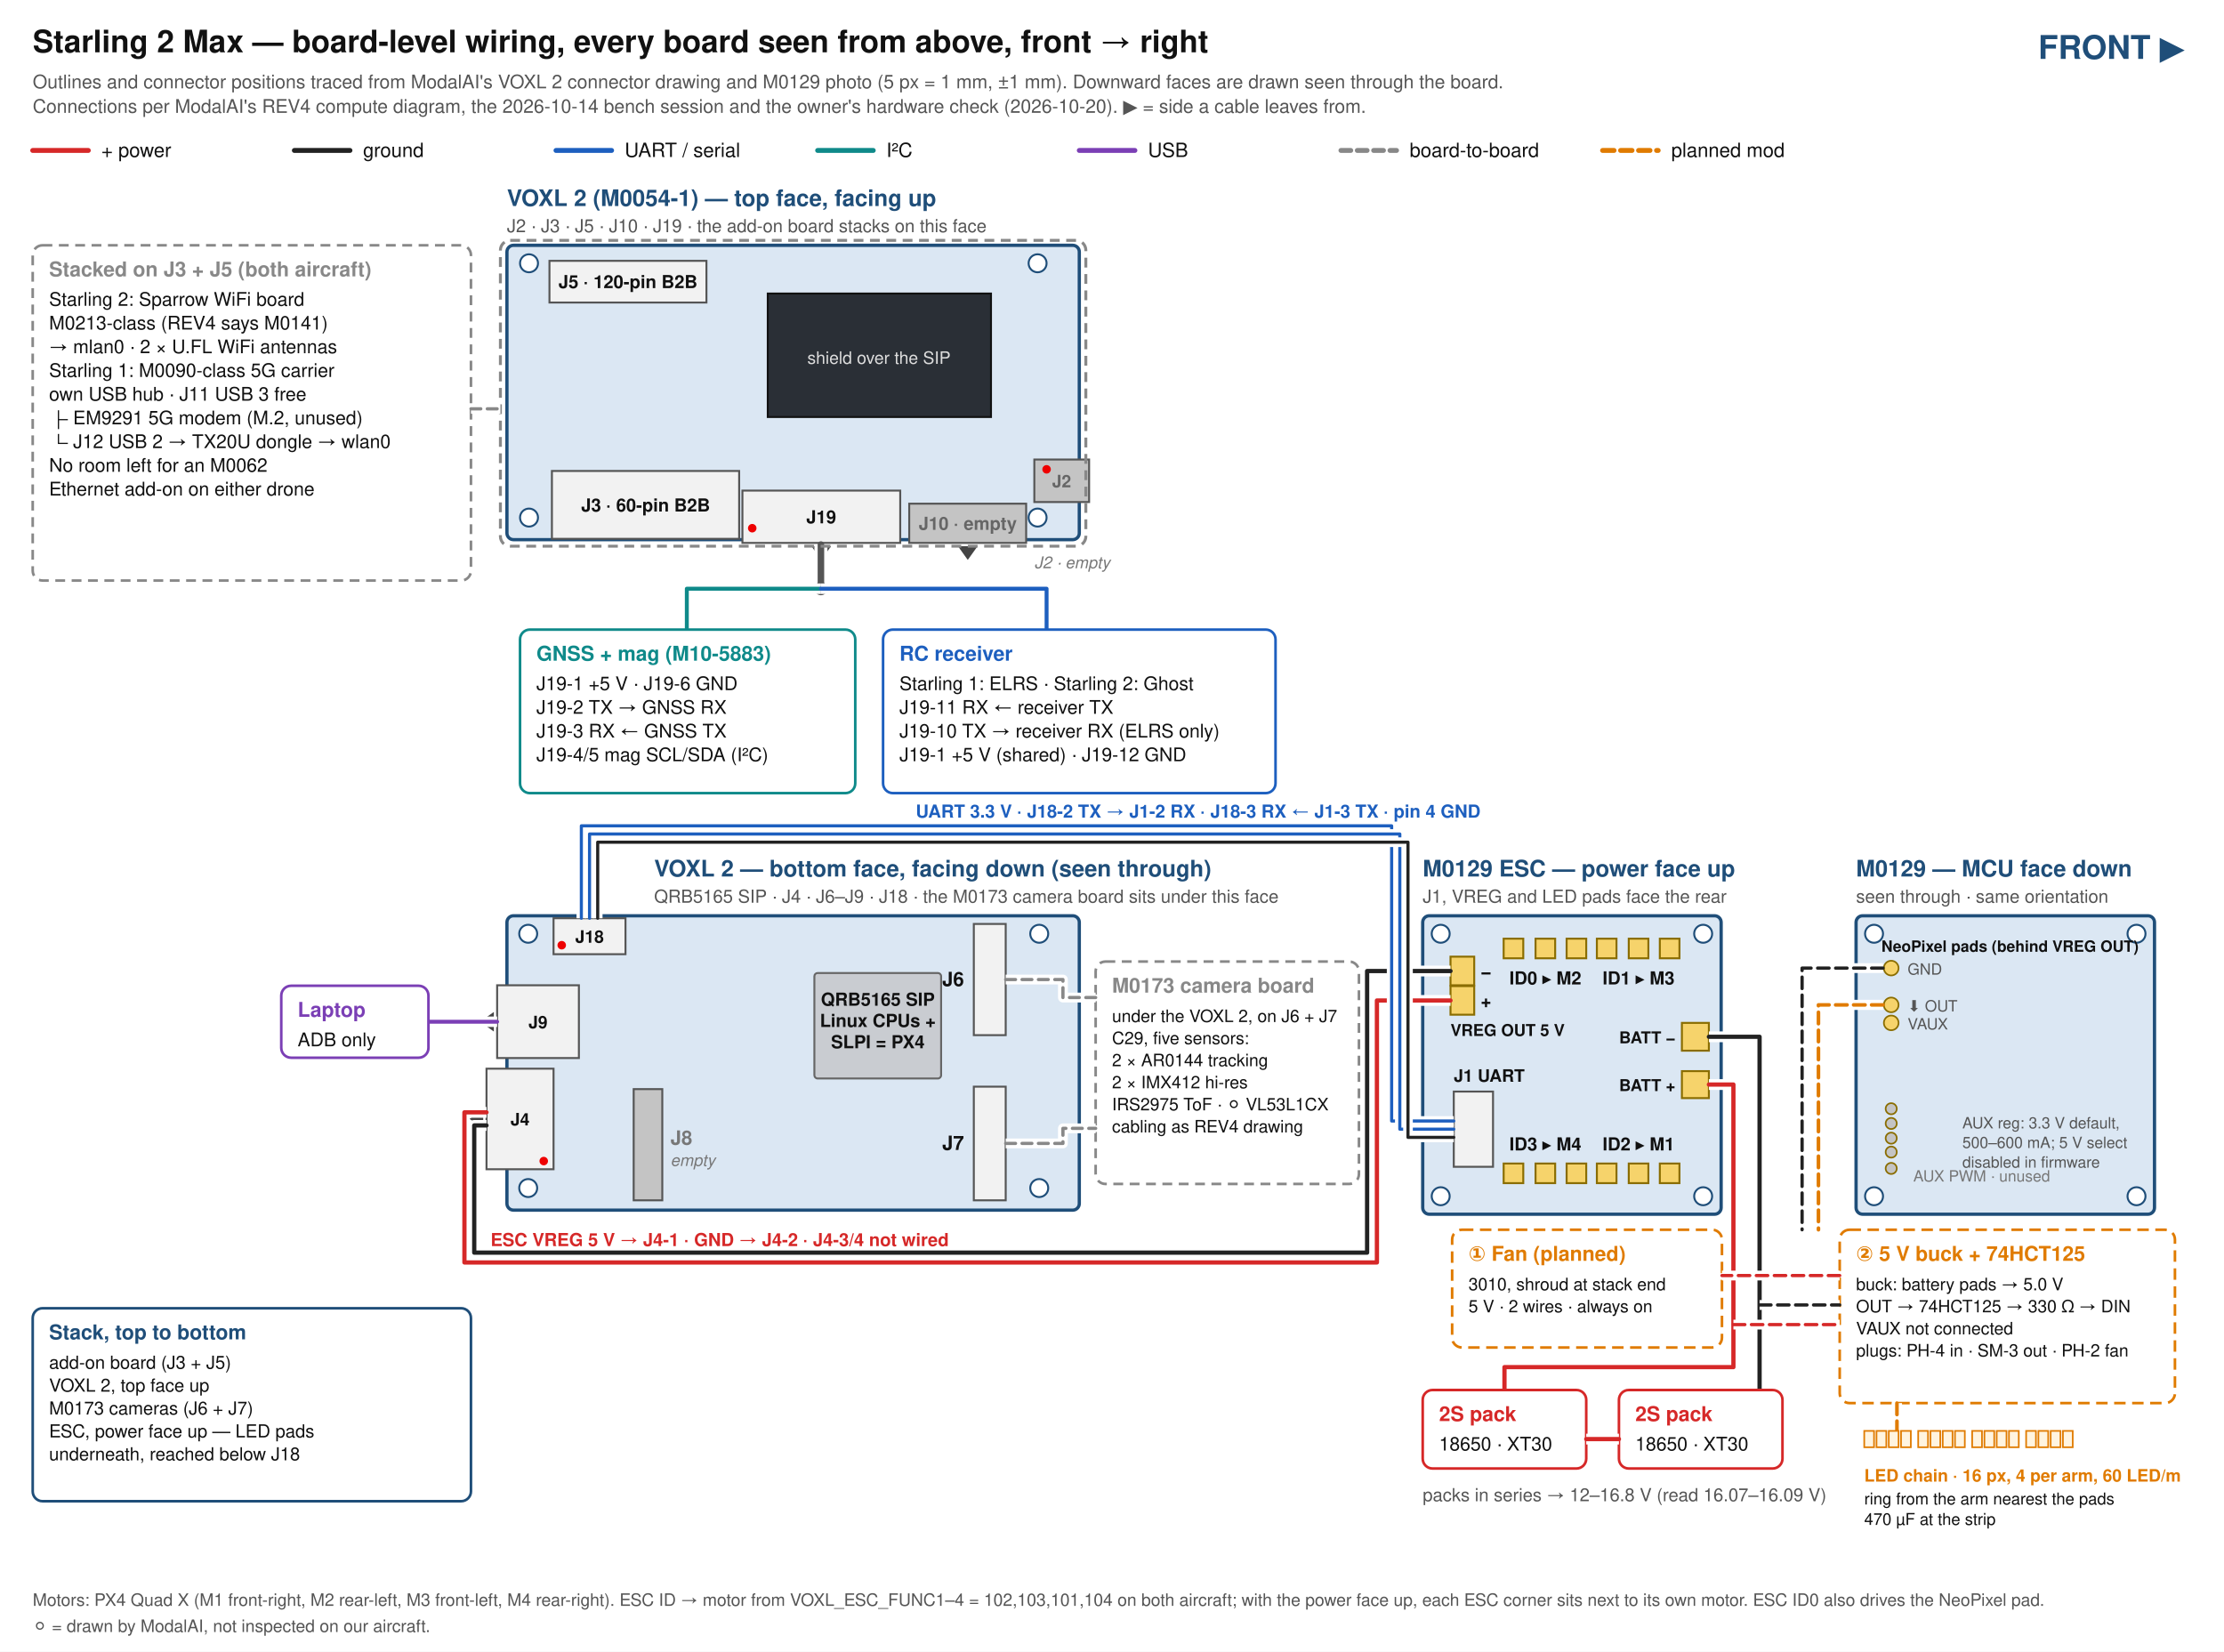
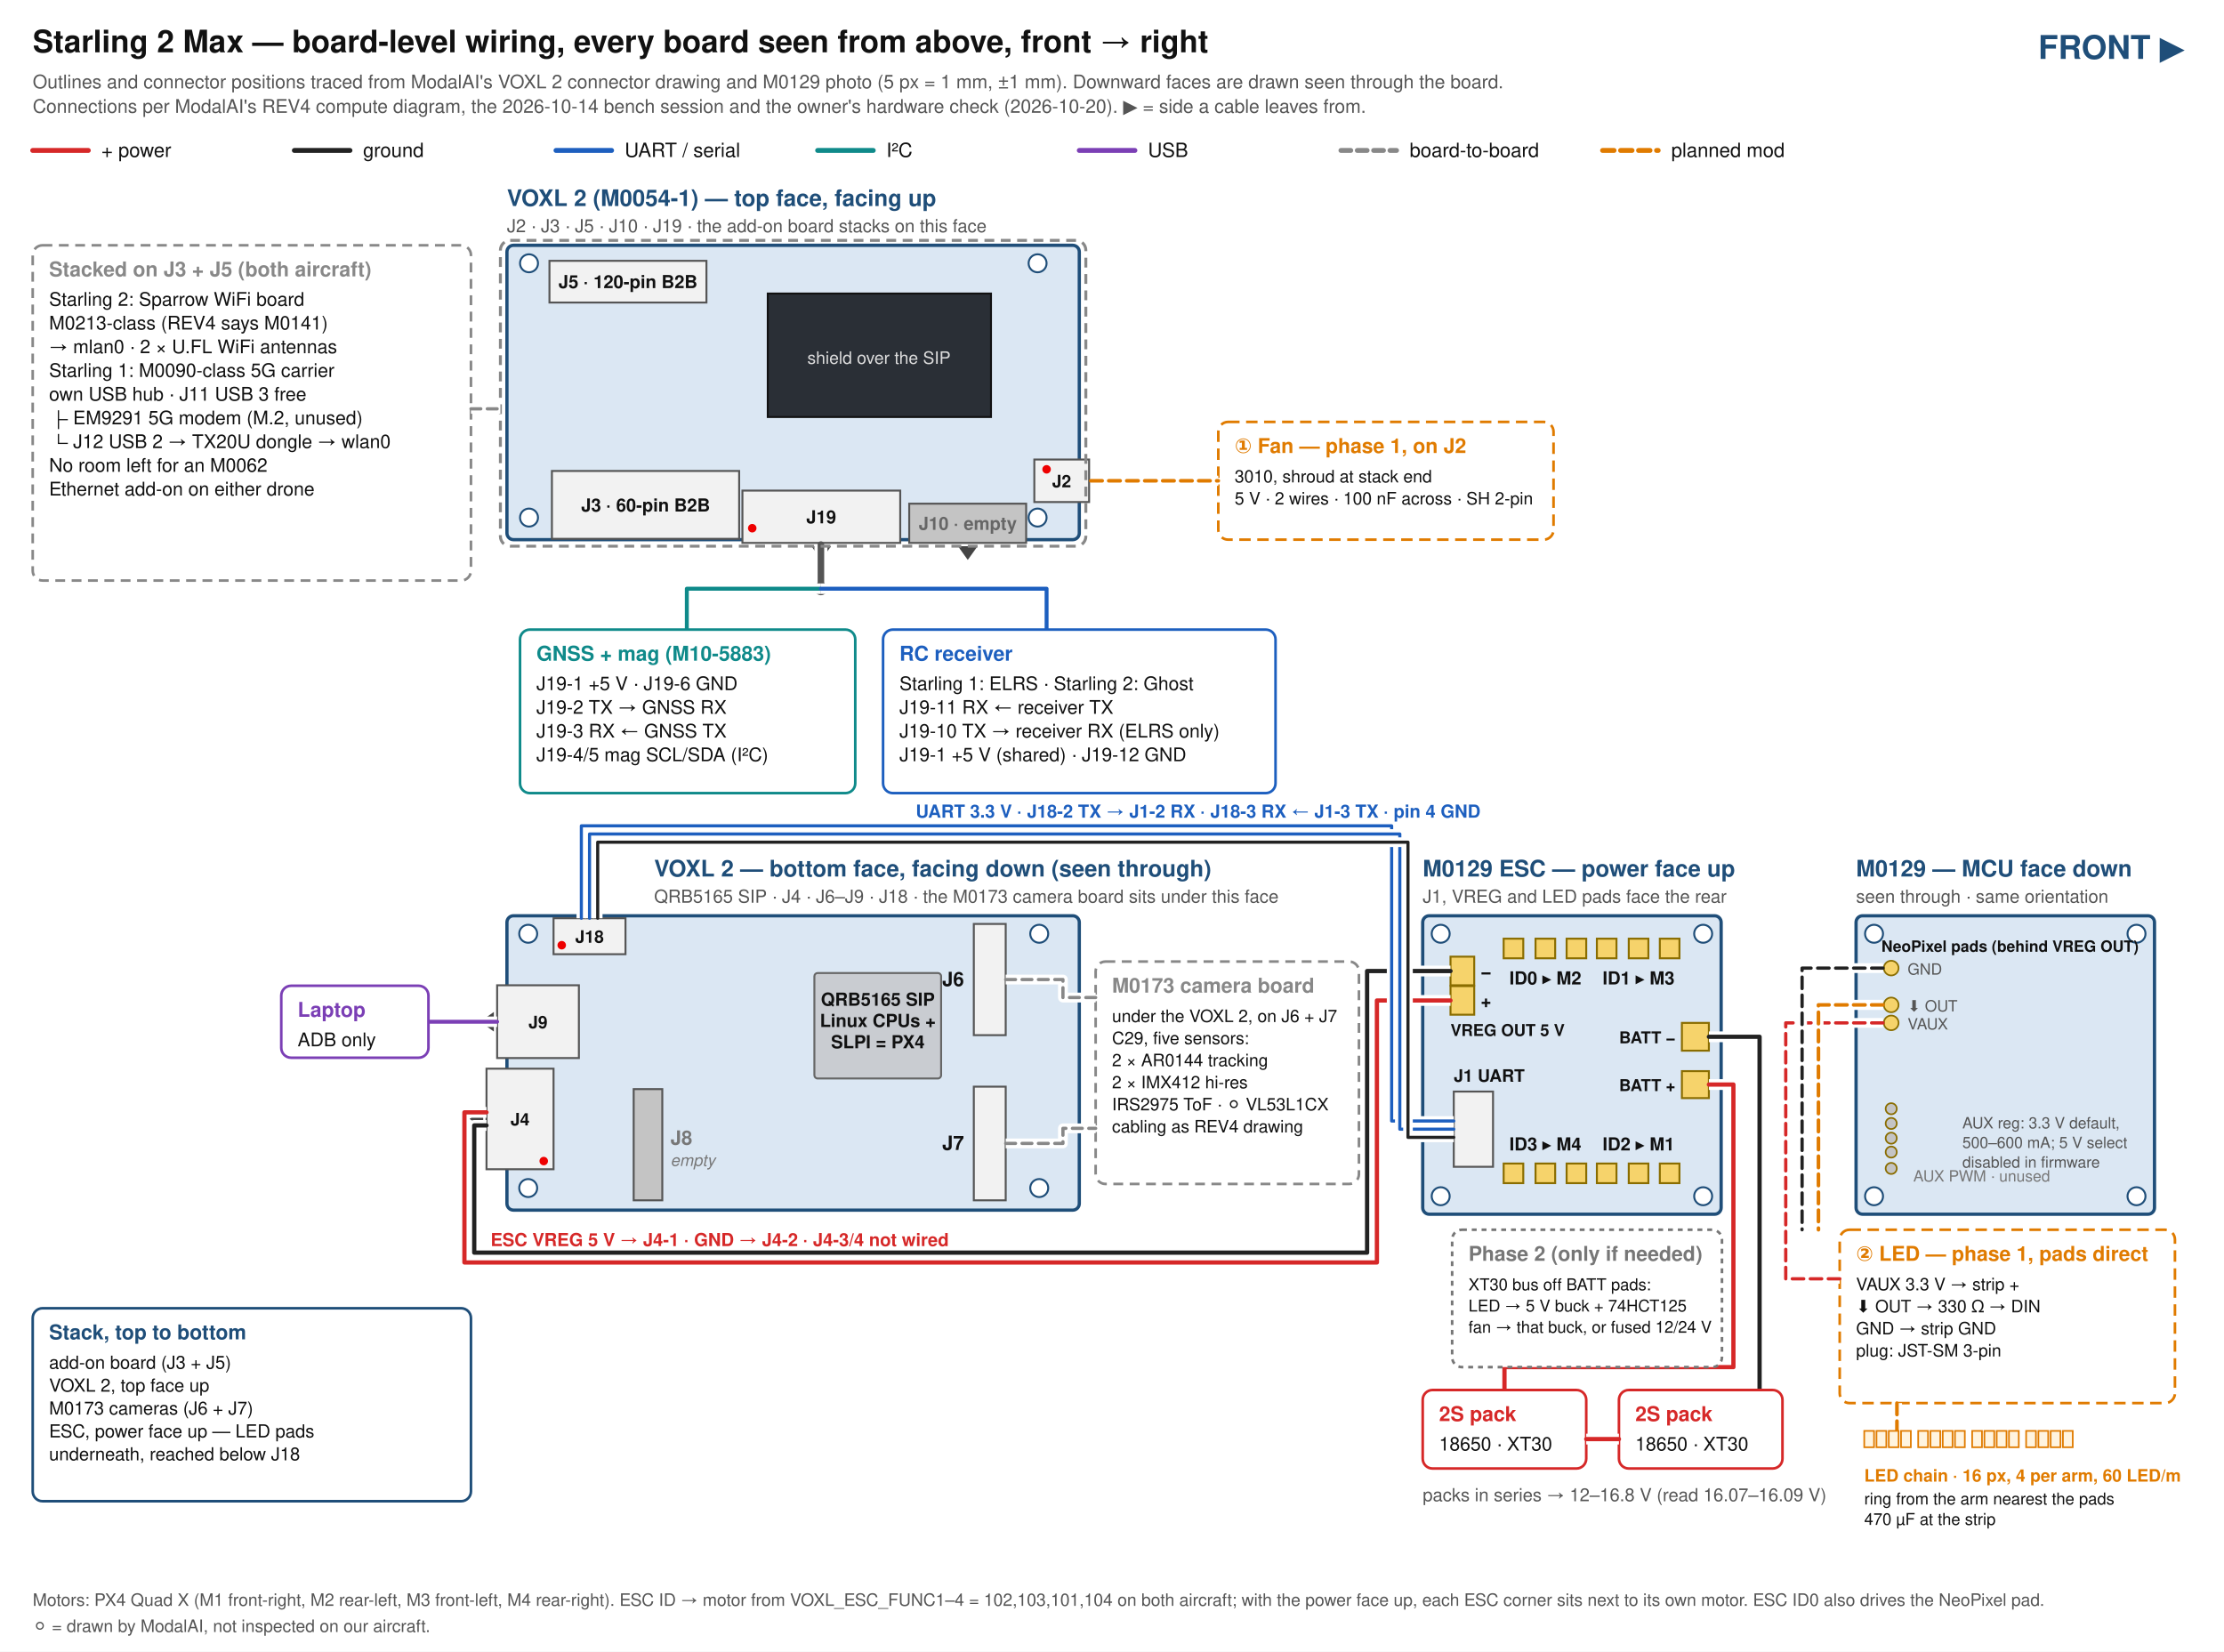
<svg xmlns="http://www.w3.org/2000/svg" viewBox="0 0 1360 1010" width="1360" height="1010">
  <rect x="0.0" y="0.0" width="1360.0" height="1010.0" rx="0" fill="#ffffff" stroke="none" stroke-width="0" />
  <text x="20.0" y="32.0" font-size="19" text-anchor="start" font-weight="bold" fill="#111" font-family="Helvetica, Arial, sans-serif">Starling 2 Max — board-level wiring, every board seen from above, front → right</text>
  <text x="20.0" y="54.0" font-size="11.5" text-anchor="start" font-weight="normal" fill="#555" font-family="Helvetica, Arial, sans-serif">Outlines and connector positions traced from ModalAI's VOXL 2 connector drawing and M0129 photo (5 px = 1 mm, ±1 mm). Downward faces are drawn seen through the board.</text>
  <text x="20.0" y="69.0" font-size="11.5" text-anchor="start" font-weight="normal" fill="#555" font-family="Helvetica, Arial, sans-serif">Connections per ModalAI's REV4 compute diagram, the 2026-10-14 bench session and the owner's hardware check (2026-10-20). ▶ = side a cable leaves from.</text>
  <text x="1336.0" y="36.0" font-size="20" text-anchor="end" font-weight="bold" fill="#1f4e79" font-family="Helvetica, Arial, sans-serif">FRONT ▶</text>
  <path d="M20.0,92.0 L54.0,92.0" fill="none" stroke="#fff" stroke-width="7" stroke-linejoin="round" />
  <path d="M20.0,92.0 L54.0,92.0" fill="none" stroke="#d62828" stroke-width="3" stroke-linejoin="round" stroke-linecap="round" />
  <text x="62.0" y="96.0" font-size="12" text-anchor="start" font-weight="normal" fill="#111" font-family="Helvetica, Arial, sans-serif">+ power</text>
  <path d="M180.0,92.0 L214.0,92.0" fill="none" stroke="#fff" stroke-width="7" stroke-linejoin="round" />
  <path d="M180.0,92.0 L214.0,92.0" fill="none" stroke="#222222" stroke-width="3" stroke-linejoin="round" stroke-linecap="round" />
  <text x="222.0" y="96.0" font-size="12" text-anchor="start" font-weight="normal" fill="#111" font-family="Helvetica, Arial, sans-serif">ground</text>
  <path d="M340.0,92.0 L374.0,92.0" fill="none" stroke="#fff" stroke-width="7" stroke-linejoin="round" />
  <path d="M340.0,92.0 L374.0,92.0" fill="none" stroke="#1d5fbf" stroke-width="3" stroke-linejoin="round" stroke-linecap="round" />
  <text x="382.0" y="96.0" font-size="12" text-anchor="start" font-weight="normal" fill="#111" font-family="Helvetica, Arial, sans-serif">UART / serial</text>
  <path d="M500.0,92.0 L534.0,92.0" fill="none" stroke="#fff" stroke-width="7" stroke-linejoin="round" />
  <path d="M500.0,92.0 L534.0,92.0" fill="none" stroke="#0f8a8a" stroke-width="3" stroke-linejoin="round" stroke-linecap="round" />
  <text x="542.0" y="96.0" font-size="12" text-anchor="start" font-weight="normal" fill="#111" font-family="Helvetica, Arial, sans-serif">I²C</text>
  <path d="M660.0,92.0 L694.0,92.0" fill="none" stroke="#fff" stroke-width="7" stroke-linejoin="round" />
  <path d="M660.0,92.0 L694.0,92.0" fill="none" stroke="#7b3fb5" stroke-width="3" stroke-linejoin="round" stroke-linecap="round" />
  <text x="702.0" y="96.0" font-size="12" text-anchor="start" font-weight="normal" fill="#111" font-family="Helvetica, Arial, sans-serif">USB</text>
  <path d="M820.0,92.0 L854.0,92.0" fill="none" stroke="#fff" stroke-width="7" stroke-linejoin="round" />
  <path d="M820.0,92.0 L854.0,92.0" fill="none" stroke="#888888" stroke-width="3" stroke-linejoin="round" stroke-linecap="round" stroke-dasharray="6 4" />
  <text x="862.0" y="96.0" font-size="12" text-anchor="start" font-weight="normal" fill="#111" font-family="Helvetica, Arial, sans-serif">board-to-board</text>
  <path d="M980.0,92.0 L1014.0,92.0" fill="none" stroke="#fff" stroke-width="7" stroke-linejoin="round" />
  <path d="M980.0,92.0 L1014.0,92.0" fill="none" stroke="#e07b00" stroke-width="3" stroke-linejoin="round" stroke-linecap="round" stroke-dasharray="7 4" />
  <text x="1022.0" y="96.0" font-size="12" text-anchor="start" font-weight="normal" fill="#111" font-family="Helvetica, Arial, sans-serif">planned mod</text>
  <rect x="310.0" y="150.0" width="350.0" height="180.0" rx="4" fill="#dbe7f3" stroke="#1f4e79" stroke-width="2" />
  <text x="310.0" y="126.0" font-size="14" text-anchor="start" font-weight="bold" fill="#1f4e79" font-family="Helvetica, Arial, sans-serif">VOXL 2 (M0054-1) — top face, facing up</text>
  <text x="310.0" y="142.0" font-size="11" text-anchor="start" font-weight="normal" fill="#555" font-family="Helvetica, Arial, sans-serif">J2 · J3 · J5 · J10 · J19 · the add-on board stacks on this face</text>
  <circle cx="323.5" cy="161.0" r="5.5" fill="#fff" stroke="#1f4e79" stroke-width="1.2" />
  <circle cx="634.5" cy="161.0" r="5.5" fill="#fff" stroke="#1f4e79" stroke-width="1.2" />
  <circle cx="323.5" cy="316.5" r="5.5" fill="#fff" stroke="#1f4e79" stroke-width="1.2" />
  <circle cx="634.5" cy="316.5" r="5.5" fill="#fff" stroke="#1f4e79" stroke-width="1.2" />
  <rect x="469.5" y="179.5" width="136.5" height="75.5" rx="0" fill="#2a2f36" stroke="#111" stroke-width="1.2" />
  <text x="537.5" y="222.5" font-size="10.5" text-anchor="middle" font-weight="normal" fill="#ddd" font-family="Helvetica, Arial, sans-serif">shield over the SIP</text>
  <rect x="336.0" y="159.5" width="96.0" height="25.5" rx="0" fill="#f2f2f2" stroke="#555" stroke-width="1.2" />
  <text x="384.0" y="176.2" font-size="11" text-anchor="middle" font-weight="bold" fill="#111" font-family="Helvetica, Arial, sans-serif">J5 · 120-pin B2B</text>
  <rect x="337.5" y="288.0" width="114.5" height="41.5" rx="0" fill="#f2f2f2" stroke="#555" stroke-width="1.2" />
  <text x="394.8" y="312.8" font-size="11" text-anchor="middle" font-weight="bold" fill="#111" font-family="Helvetica, Arial, sans-serif">J3 · 60-pin B2B</text>
  <rect x="454.0" y="300.0" width="96.5" height="32.0" rx="0" fill="#f2f2f2" stroke="#555" stroke-width="1.2" />
  <text x="502.2" y="320.0" font-size="11" text-anchor="middle" font-weight="bold" fill="#111" font-family="Helvetica, Arial, sans-serif">J19</text>
  <polygon points="496.2,334.0 508.2,334.0 502.2,342.4" fill="#444" />
  <rect x="556.0" y="308.0" width="71.5" height="24.0" rx="0" fill="#c4c4c4" stroke="#555" stroke-width="1.2" />
  <text x="591.8" y="324.0" font-size="11" text-anchor="middle" font-weight="bold" fill="#666" font-family="Helvetica, Arial, sans-serif">J10 · empty</text>
  <polygon points="585.8,334.0 597.8,334.0 591.8,342.4" fill="#444" />
-   <rect x="632.5" y="281.0" width="33.5" height="26.0" rx="0" fill="#c4c4c4" stroke="#555" stroke-width="1.2" />
-   <text x="649.2" y="298.0" font-size="10.5" text-anchor="middle" font-weight="bold" fill="#666" font-family="Helvetica, Arial, sans-serif">J2</text>
-   <text x="632.5" y="347.5" font-size="10" text-anchor="start" font-weight="normal" fill="#777" font-family="Helvetica, Arial, sans-serif" font-style="italic">J2 · empty</text>
+   <rect x="632.5" y="281.0" width="33.5" height="26.0" rx="0" fill="#f2f2f2" stroke="#555" stroke-width="1.2" />
+   <text x="649.2" y="298.0" font-size="10.5" text-anchor="middle" font-weight="bold" fill="#111" font-family="Helvetica, Arial, sans-serif">J2</text>
  <circle cx="460.0" cy="323.0" r="2.6" fill="#e00" />
  <circle cx="640.0" cy="287.0" r="2.6" fill="#e00" />
  <rect x="400.0" y="560.0" width="0.0" height="0.0" rx="4" fill="#dbe7f3" stroke="#1f4e79" stroke-width="2" />
  <text x="400.0" y="536.0" font-size="14" text-anchor="start" font-weight="bold" fill="#1f4e79" font-family="Helvetica, Arial, sans-serif">VOXL 2 — bottom face, facing down (seen through)</text>
  <text x="400.0" y="552.0" font-size="11" text-anchor="start" font-weight="normal" fill="#555" font-family="Helvetica, Arial, sans-serif">QRB5165 SIP · J4 · J6–J9 · J18 · the M0173 camera board sits under this face</text>
  <rect x="310.0" y="560.0" width="350.0" height="180.0" rx="4" fill="#dbe7f3" stroke="#1f4e79" stroke-width="2" />
  <circle cx="635.5" cy="571.0" r="5.5" fill="#fff" stroke="#1f4e79" stroke-width="1.2" />
  <circle cx="323.0" cy="571.0" r="5.5" fill="#fff" stroke="#1f4e79" stroke-width="1.2" />
  <circle cx="635.5" cy="726.5" r="5.5" fill="#fff" stroke="#1f4e79" stroke-width="1.2" />
  <circle cx="323.0" cy="726.5" r="5.5" fill="#fff" stroke="#1f4e79" stroke-width="1.2" />
  <rect x="498.0" y="595.0" width="77.5" height="64.5" rx="2" fill="#c9ccd1" stroke="#666" stroke-width="1.2" />
  <text x="536.8" y="615.0" font-size="11" text-anchor="middle" font-weight="bold" fill="#111" font-family="Helvetica, Arial, sans-serif">QRB5165 SIP</text>
  <text x="536.8" y="628.0" font-size="11" text-anchor="middle" font-weight="bold" fill="#111" font-family="Helvetica, Arial, sans-serif">Linux CPUs +</text>
  <text x="536.8" y="641.0" font-size="11" text-anchor="middle" font-weight="bold" fill="#111" font-family="Helvetica, Arial, sans-serif">SLPI = PX4</text>
  <rect x="595.5" y="565.0" width="19.5" height="68.0" rx="0" fill="#f2f2f2" stroke="#555" stroke-width="1.2" />
  <rect x="595.5" y="664.5" width="19.5" height="69.5" rx="0" fill="#f2f2f2" stroke="#555" stroke-width="1.2" />
  <text x="589.5" y="603.0" font-size="12" text-anchor="end" font-weight="bold" fill="#111" font-family="Helvetica, Arial, sans-serif">J6</text>
  <text x="589.5" y="703.2" font-size="12" text-anchor="end" font-weight="bold" fill="#111" font-family="Helvetica, Arial, sans-serif">J7</text>
  <rect x="387.5" y="666.0" width="17.5" height="68.0" rx="0" fill="#c4c4c4" stroke="#555" stroke-width="1.2" />
  <text x="410.0" y="700.0" font-size="12" text-anchor="start" font-weight="bold" fill="#777" font-family="Helvetica, Arial, sans-serif">J8</text>
  <text x="410.0" y="713.0" font-size="10" text-anchor="start" font-weight="normal" fill="#777" font-family="Helvetica, Arial, sans-serif" font-style="italic">empty</text>
  <rect x="338.5" y="561.5" width="44.0" height="22.0" rx="0" fill="#f2f2f2" stroke="#555" stroke-width="1.2" />
  <text x="360.5" y="576.5" font-size="10.5" text-anchor="middle" font-weight="bold" fill="#111" font-family="Helvetica, Arial, sans-serif">J18</text>
  <polygon points="354.5,559.5 366.5,559.5 360.5,551.1" fill="#444" />
  <rect x="304.0" y="602.5" width="50.0" height="44.5" rx="0" fill="#f2f2f2" stroke="#555" stroke-width="1.2" />
  <text x="329.0" y="628.8" font-size="10.5" text-anchor="middle" font-weight="bold" fill="#111" font-family="Helvetica, Arial, sans-serif">J9</text>
  <polygon points="302.0,618.8 302.0,630.8 293.6,624.8" fill="#444" />
  <rect x="297.5" y="653.5" width="41.0" height="61.5" rx="0" fill="#f2f2f2" stroke="#555" stroke-width="1.2" />
  <text x="318.0" y="688.2" font-size="10.5" text-anchor="middle" font-weight="bold" fill="#111" font-family="Helvetica, Arial, sans-serif">J4</text>
  <polygon points="295.5,678.2 295.5,690.2 287.1,684.2" fill="#444" />
  <circle cx="343.5" cy="578.0" r="2.6" fill="#e00" />
  <circle cx="332.5" cy="710.0" r="2.6" fill="#e00" />
  <rect x="870.0" y="560.0" width="182.5" height="182.5" rx="4" fill="#dbe7f3" stroke="#1f4e79" stroke-width="2" />
  <text x="870.0" y="536.0" font-size="14" text-anchor="start" font-weight="bold" fill="#1f4e79" font-family="Helvetica, Arial, sans-serif">M0129 ESC — power face up</text>
  <text x="870.0" y="552.0" font-size="11" text-anchor="start" font-weight="normal" fill="#555" font-family="Helvetica, Arial, sans-serif">J1, VREG and LED pads face the rear</text>
  <circle cx="881.0" cy="731.5" r="5.5" fill="#fff" stroke="#1f4e79" stroke-width="1.2" />
  <circle cx="881.0" cy="571.0" r="5.5" fill="#fff" stroke="#1f4e79" stroke-width="1.2" />
  <circle cx="1041.5" cy="731.5" r="5.5" fill="#fff" stroke="#1f4e79" stroke-width="1.2" />
  <circle cx="1041.5" cy="571.0" r="5.5" fill="#fff" stroke="#1f4e79" stroke-width="1.2" />
  <rect x="889.0" y="667.5" width="24.0" height="46.0" rx="0" fill="#f2f2f2" stroke="#555" stroke-width="1.2" />
  <polygon points="887.0,684.5 887.0,696.5 878.6,690.5" fill="#444" />
  <text x="889.0" y="661.5" font-size="10.5" text-anchor="start" font-weight="bold" fill="#111" font-family="Helvetica, Arial, sans-serif">J1 UART</text>
  <rect x="887.0" y="603.0" width="14.5" height="17.5" rx="0" fill="#f6d36b" stroke="#8a6d00" stroke-width="1.2" />
  <rect x="887.0" y="585.0" width="14.5" height="17.5" rx="0" fill="#f6d36b" stroke="#8a6d00" stroke-width="1.2" />
  <text x="905.5" y="615.8" font-size="11" text-anchor="start" font-weight="bold" fill="#111" font-family="Helvetica, Arial, sans-serif">+</text>
  <text x="905.5" y="597.8" font-size="11" text-anchor="start" font-weight="bold" fill="#111" font-family="Helvetica, Arial, sans-serif">−</text>
  <text x="887.0" y="633.5" font-size="10" text-anchor="start" font-weight="bold" fill="#111" font-family="Helvetica, Arial, sans-serif">VREG OUT 5 V</text>
  <rect x="1028.5" y="655.0" width="16.5" height="16.5" rx="0" fill="#f6d36b" stroke="#8a6d00" stroke-width="1.2" />
  <rect x="1028.5" y="625.5" width="16.5" height="17.0" rx="0" fill="#f6d36b" stroke="#8a6d00" stroke-width="1.2" />
  <text x="1024.5" y="638.0" font-size="10" text-anchor="end" font-weight="bold" fill="#111" font-family="Helvetica, Arial, sans-serif">BATT −</text>
  <text x="1024.5" y="667.2" font-size="10" text-anchor="end" font-weight="bold" fill="#111" font-family="Helvetica, Arial, sans-serif">BATT +</text>
  <rect x="919.5" y="574.0" width="12.0" height="12.0" rx="0" fill="#f6d36b" stroke="#8a6d00" stroke-width="1.2" />
  <rect x="939.0" y="574.0" width="12.0" height="12.0" rx="0" fill="#f6d36b" stroke="#8a6d00" stroke-width="1.2" />
  <rect x="958.0" y="574.0" width="12.0" height="12.0" rx="0" fill="#f6d36b" stroke="#8a6d00" stroke-width="1.2" />
  <text x="945.0" y="602.0" font-size="11" text-anchor="middle" font-weight="bold" fill="#111" font-family="Helvetica, Arial, sans-serif">ID0 ▸ M2</text>
  <rect x="976.5" y="574.0" width="12.0" height="12.0" rx="0" fill="#f6d36b" stroke="#8a6d00" stroke-width="1.2" />
  <rect x="996.0" y="574.0" width="12.0" height="12.0" rx="0" fill="#f6d36b" stroke="#8a6d00" stroke-width="1.2" />
  <rect x="1015.0" y="574.0" width="12.0" height="12.0" rx="0" fill="#f6d36b" stroke="#8a6d00" stroke-width="1.2" />
  <text x="1002.0" y="602.0" font-size="11" text-anchor="middle" font-weight="bold" fill="#111" font-family="Helvetica, Arial, sans-serif">ID1 ▸ M3</text>
  <rect x="919.5" y="711.5" width="12.0" height="12.0" rx="0" fill="#f6d36b" stroke="#8a6d00" stroke-width="1.2" />
  <rect x="939.0" y="711.5" width="12.0" height="12.0" rx="0" fill="#f6d36b" stroke="#8a6d00" stroke-width="1.2" />
  <rect x="958.0" y="711.5" width="12.0" height="12.0" rx="0" fill="#f6d36b" stroke="#8a6d00" stroke-width="1.2" />
  <text x="945.0" y="703.5" font-size="11" text-anchor="middle" font-weight="bold" fill="#111" font-family="Helvetica, Arial, sans-serif">ID3 ▸ M4</text>
  <rect x="976.5" y="711.5" width="12.0" height="12.0" rx="0" fill="#f6d36b" stroke="#8a6d00" stroke-width="1.2" />
  <rect x="996.0" y="711.5" width="12.0" height="12.0" rx="0" fill="#f6d36b" stroke="#8a6d00" stroke-width="1.2" />
  <rect x="1015.0" y="711.5" width="12.0" height="12.0" rx="0" fill="#f6d36b" stroke="#8a6d00" stroke-width="1.2" />
  <text x="1002.0" y="703.5" font-size="11" text-anchor="middle" font-weight="bold" fill="#111" font-family="Helvetica, Arial, sans-serif">ID2 ▸ M1</text>
  <rect x="1135.0" y="560.0" width="182.5" height="182.5" rx="4" fill="#dbe7f3" stroke="#1f4e79" stroke-width="2" />
  <text x="1135.0" y="536.0" font-size="14" text-anchor="start" font-weight="bold" fill="#1f4e79" font-family="Helvetica, Arial, sans-serif">M0129 — MCU face down</text>
  <text x="1135.0" y="552.0" font-size="11" text-anchor="start" font-weight="normal" fill="#555" font-family="Helvetica, Arial, sans-serif">seen through · same orientation</text>
  <circle cx="1146.0" cy="571.0" r="5.5" fill="#fff" stroke="#1f4e79" stroke-width="1.2" />
  <circle cx="1146.0" cy="731.5" r="5.5" fill="#fff" stroke="#1f4e79" stroke-width="1.2" />
  <circle cx="1306.5" cy="571.0" r="5.5" fill="#fff" stroke="#1f4e79" stroke-width="1.2" />
  <circle cx="1306.5" cy="731.5" r="5.5" fill="#fff" stroke="#1f4e79" stroke-width="1.2" />
  <circle cx="1156.5" cy="592.0" r="4.5" fill="#f6d36b" stroke="#8a6d00" />
  <circle cx="1156.5" cy="614.5" r="4.5" fill="#f6d36b" stroke="#8a6d00" />
  <circle cx="1156.5" cy="625.5" r="4.5" fill="#f6d36b" stroke="#8a6d00" />
  <text x="1150.5" y="582.0" font-size="9.5" text-anchor="start" font-weight="bold" fill="#111" font-family="Helvetica, Arial, sans-serif">NeoPixel pads (behind VREG OUT)</text>
  <text x="1166.5" y="629.5" font-size="9.5" text-anchor="start" font-weight="normal" fill="#555" font-family="Helvetica, Arial, sans-serif">VAUX</text>
  <text x="1166.5" y="618.5" font-size="9.5" text-anchor="start" font-weight="normal" fill="#555" font-family="Helvetica, Arial, sans-serif">⬇ OUT</text>
  <text x="1166.5" y="596.0" font-size="9.5" text-anchor="start" font-weight="normal" fill="#555" font-family="Helvetica, Arial, sans-serif">GND</text>
  <circle cx="1156.5" cy="678.0" r="3.4" fill="#c4c4c4" stroke="#8a6d00" />
  <circle cx="1156.5" cy="687.0" r="3.4" fill="#c4c4c4" stroke="#8a6d00" />
  <circle cx="1156.5" cy="696.0" r="3.4" fill="#c4c4c4" stroke="#8a6d00" />
  <circle cx="1156.5" cy="704.5" r="3.4" fill="#c4c4c4" stroke="#8a6d00" />
  <circle cx="1156.5" cy="714.5" r="3.4" fill="#c4c4c4" stroke="#8a6d00" />
  <text x="1170.0" y="722.5" font-size="9.5" text-anchor="start" font-weight="normal" fill="#777" font-family="Helvetica, Arial, sans-serif">AUX PWM · unused</text>
  <text x="1200.0" y="690.0" font-size="9.5" text-anchor="start" font-weight="normal" fill="#555" font-family="Helvetica, Arial, sans-serif">AUX reg: 3.3 V default,</text>
  <text x="1200.0" y="702.0" font-size="9.5" text-anchor="start" font-weight="normal" fill="#555" font-family="Helvetica, Arial, sans-serif">500–600 mA; 5 V select</text>
  <text x="1200.0" y="714.0" font-size="9.5" text-anchor="start" font-weight="normal" fill="#555" font-family="Helvetica, Arial, sans-serif">disabled in firmware</text>
  <path d="M297.5,680.2 L284.0,680.2 L284.0,772.0 L842.0,772.0 L842.0,611.8 L887.0,611.8" fill="none" stroke="#fff" stroke-width="6.6" stroke-linejoin="round" />
  <path d="M297.5,680.2 L284.0,680.2 L284.0,772.0 L842.0,772.0 L842.0,611.8 L887.0,611.8" fill="none" stroke="#d62828" stroke-width="2.6" stroke-linejoin="round" stroke-linecap="round" />
  <path d="M297.5,688.2 L290.0,688.2 L290.0,766.0 L836.0,766.0 L836.0,593.8 L887.0,593.8" fill="none" stroke="#fff" stroke-width="6.6" stroke-linejoin="round" />
  <path d="M297.5,688.2 L290.0,688.2 L290.0,766.0 L836.0,766.0 L836.0,593.8 L887.0,593.8" fill="none" stroke="#222222" stroke-width="2.6" stroke-linejoin="round" stroke-linecap="round" />
  <text x="300.0" y="762.0" font-size="11" text-anchor="start" font-weight="bold" fill="#d62828" font-family="Helvetica, Arial, sans-serif">ESC VREG 5 V → J4-1 · GND → J4-2 · J4-3/4 not wired</text>
  <path d="M355.5,561.5 L355.5,505.0 L851.0,505.0 L851.0,685.5 L889.0,685.5" fill="none" stroke="#fff" stroke-width="5.9" stroke-linejoin="round" />
  <path d="M355.5,561.5 L355.5,505.0 L851.0,505.0 L851.0,685.5 L889.0,685.5" fill="none" stroke="#1d5fbf" stroke-width="1.9" stroke-linejoin="round" stroke-linecap="round" />
  <path d="M360.5,561.5 L360.5,510.0 L856.0,510.0 L856.0,690.5 L889.0,690.5" fill="none" stroke="#fff" stroke-width="5.9" stroke-linejoin="round" />
  <path d="M360.5,561.5 L360.5,510.0 L856.0,510.0 L856.0,690.5 L889.0,690.5" fill="none" stroke="#1d5fbf" stroke-width="1.9" stroke-linejoin="round" stroke-linecap="round" />
  <path d="M365.5,561.5 L365.5,515.0 L861.0,515.0 L861.0,695.5 L889.0,695.5" fill="none" stroke="#fff" stroke-width="5.9" stroke-linejoin="round" />
  <path d="M365.5,561.5 L365.5,515.0 L861.0,515.0 L861.0,695.5 L889.0,695.5" fill="none" stroke="#222222" stroke-width="1.9" stroke-linejoin="round" stroke-linecap="round" />
  <text x="560.0" y="500.0" font-size="11" text-anchor="start" font-weight="bold" fill="#1d5fbf" font-family="Helvetica, Arial, sans-serif">UART 3.3 V · J18-2 TX → J1-2 RX · J18-3 RX ← J1-3 TX · pin 4 GND</text>
  <path d="M304.0,624.8 L262.0,624.8" fill="none" stroke="#fff" stroke-width="6.4" stroke-linejoin="round" />
  <path d="M304.0,624.8 L262.0,624.8" fill="none" stroke="#7b3fb5" stroke-width="2.4" stroke-linejoin="round" stroke-linecap="round" />
  <rect x="172.0" y="602.8" width="90.0" height="44.0" rx="6" fill="#fff" stroke="#7b3fb5" stroke-width="1.6" />
  <text x="182.0" y="621.8" font-size="12.5" text-anchor="start" font-weight="bold" fill="#7b3fb5" font-family="Helvetica, Arial, sans-serif">Laptop</text>
  <text x="182.0" y="639.8" font-size="11.5" text-anchor="start" font-weight="normal" fill="#111" font-family="Helvetica, Arial, sans-serif">ADB only</text>
  <path d="M1045.0,634.0 L1076.0,634.0 L1076.0,850.0" fill="none" stroke="#fff" stroke-width="6.6" stroke-linejoin="round" />
  <path d="M1045.0,634.0 L1076.0,634.0 L1076.0,850.0" fill="none" stroke="#222222" stroke-width="2.6" stroke-linejoin="round" stroke-linecap="round" />
  <path d="M1045.0,663.2 L1060.0,663.2 L1060.0,836.0 L920.0,836.0 L920.0,850.0" fill="none" stroke="#fff" stroke-width="6.6" stroke-linejoin="round" />
  <path d="M1045.0,663.2 L1060.0,663.2 L1060.0,836.0 L920.0,836.0 L920.0,850.0" fill="none" stroke="#d62828" stroke-width="2.6" stroke-linejoin="round" stroke-linecap="round" />
  <rect x="990.0" y="850.0" width="100.0" height="48.0" rx="6" fill="#fff" stroke="#d62828" stroke-width="1.6" />
  <text x="1000.0" y="869.0" font-size="12.5" text-anchor="start" font-weight="bold" fill="#d62828" font-family="Helvetica, Arial, sans-serif">2S pack</text>
  <text x="1000.0" y="887.0" font-size="11.5" text-anchor="start" font-weight="normal" fill="#111" font-family="Helvetica, Arial, sans-serif">18650 · XT30</text>
  <rect x="870.0" y="850.0" width="100.0" height="48.0" rx="6" fill="#fff" stroke="#d62828" stroke-width="1.6" />
  <text x="880.0" y="869.0" font-size="12.5" text-anchor="start" font-weight="bold" fill="#d62828" font-family="Helvetica, Arial, sans-serif">2S pack</text>
  <text x="880.0" y="887.0" font-size="11.5" text-anchor="start" font-weight="normal" fill="#111" font-family="Helvetica, Arial, sans-serif">18650 · XT30</text>
  <path d="M970.0,880.0 L990.0,880.0" fill="none" stroke="#fff" stroke-width="6.6" stroke-linejoin="round" />
  <path d="M970.0,880.0 L990.0,880.0" fill="none" stroke="#d62828" stroke-width="2.6" stroke-linejoin="round" stroke-linecap="round" />
  <text x="870.0" y="918.0" font-size="11" text-anchor="start" font-weight="normal" fill="#555" font-family="Helvetica, Arial, sans-serif">packs in series → 12–16.8 V (read 16.07–16.09 V)</text>
  <path d="M502.0,333.0 L502.0,360.0" fill="none" stroke="#fff" stroke-width="8" stroke-linejoin="round" />
  <path d="M502.0,333.0 L502.0,360.0" fill="none" stroke="#555" stroke-width="4" stroke-linejoin="round" stroke-linecap="round" />
  <circle cx="502.0" cy="360.0" r="4" fill="#555" />
  <path d="M502.0,360.0 L420.0,360.0 L420.0,385.0" fill="none" stroke="#fff" stroke-width="6.4" stroke-linejoin="round" />
  <path d="M502.0,360.0 L420.0,360.0 L420.0,385.0" fill="none" stroke="#0f8a8a" stroke-width="2.4" stroke-linejoin="round" stroke-linecap="round" />
  <path d="M502.0,360.0 L640.0,360.0 L640.0,385.0" fill="none" stroke="#fff" stroke-width="6.4" stroke-linejoin="round" />
  <path d="M502.0,360.0 L640.0,360.0 L640.0,385.0" fill="none" stroke="#1d5fbf" stroke-width="2.4" stroke-linejoin="round" stroke-linecap="round" />
  <rect x="318.0" y="385.0" width="205.0" height="100.0" rx="6" fill="#fff" stroke="#0f8a8a" stroke-width="1.6" />
  <text x="328.0" y="404.0" font-size="12.5" text-anchor="start" font-weight="bold" fill="#0f8a8a" font-family="Helvetica, Arial, sans-serif">GNSS + mag (M10-5883)</text>
  <text x="328.0" y="422.0" font-size="11.5" text-anchor="start" font-weight="normal" fill="#111" font-family="Helvetica, Arial, sans-serif">J19-1 +5 V · J19-6 GND</text>
  <text x="328.0" y="436.5" font-size="11.5" text-anchor="start" font-weight="normal" fill="#111" font-family="Helvetica, Arial, sans-serif">J19-2 TX → GNSS RX</text>
  <text x="328.0" y="451.0" font-size="11.5" text-anchor="start" font-weight="normal" fill="#111" font-family="Helvetica, Arial, sans-serif">J19-3 RX ← GNSS TX</text>
  <text x="328.0" y="465.5" font-size="11.5" text-anchor="start" font-weight="normal" fill="#111" font-family="Helvetica, Arial, sans-serif">J19-4/5 mag SCL/SDA (I²C)</text>
  <rect x="540.0" y="385.0" width="240.0" height="100.0" rx="6" fill="#fff" stroke="#1d5fbf" stroke-width="1.6" />
  <text x="550.0" y="404.0" font-size="12.5" text-anchor="start" font-weight="bold" fill="#1d5fbf" font-family="Helvetica, Arial, sans-serif">RC receiver</text>
  <text x="550.0" y="422.0" font-size="11.5" text-anchor="start" font-weight="normal" fill="#111" font-family="Helvetica, Arial, sans-serif">Starling 1: ELRS · Starling 2: Ghost</text>
  <text x="550.0" y="436.5" font-size="11.5" text-anchor="start" font-weight="normal" fill="#111" font-family="Helvetica, Arial, sans-serif">J19-11 RX ← receiver TX</text>
  <text x="550.0" y="451.0" font-size="11.5" text-anchor="start" font-weight="normal" fill="#111" font-family="Helvetica, Arial, sans-serif">J19-10 TX → receiver RX (ELRS only)</text>
  <text x="550.0" y="465.5" font-size="11.5" text-anchor="start" font-weight="normal" fill="#111" font-family="Helvetica, Arial, sans-serif">J19-1 +5 V (shared) · J19-12 GND</text>
-   <rect x="888.0" y="752.0" width="165.0" height="72.0" rx="6" fill="#fff" stroke="#e07b00" stroke-width="1.6" stroke-dasharray="7 4" />
-   <text x="898.0" y="771.0" font-size="12.5" text-anchor="start" font-weight="bold" fill="#e07b00" font-family="Helvetica, Arial, sans-serif">① Fan (planned)</text>
-   <text x="898.0" y="789.0" font-size="10.5" text-anchor="start" font-weight="normal" fill="#111" font-family="Helvetica, Arial, sans-serif">3010, shroud at stack end</text>
-   <text x="898.0" y="802.5" font-size="10.5" text-anchor="start" font-weight="normal" fill="#111" font-family="Helvetica, Arial, sans-serif">5 V · 2 wires · always on</text>
+   <rect x="745.0" y="258.0" width="205.0" height="72.0" rx="6" fill="#fff" stroke="#e07b00" stroke-width="1.6" stroke-dasharray="7 4" />
+   <text x="755.0" y="277.0" font-size="12.5" text-anchor="start" font-weight="bold" fill="#e07b00" font-family="Helvetica, Arial, sans-serif">① Fan — phase 1, on J2</text>
+   <text x="755.0" y="295.0" font-size="10.5" text-anchor="start" font-weight="normal" fill="#111" font-family="Helvetica, Arial, sans-serif">3010, shroud at stack end</text>
+   <text x="755.0" y="308.5" font-size="10.5" text-anchor="start" font-weight="normal" fill="#111" font-family="Helvetica, Arial, sans-serif">5 V · 2 wires · 100 nF across · SH 2-pin</text>
+   <path d="M667.0,294.0 L745.0,294.0" fill="none" stroke="#fff" stroke-width="6.2" stroke-linejoin="round" />
+   <path d="M667.0,294.0 L745.0,294.0" fill="none" stroke="#e07b00" stroke-width="2.2" stroke-linejoin="round" stroke-linecap="round" stroke-dasharray="7 4" />
+   <rect x="888.0" y="752.0" width="165.0" height="84.0" rx="6" fill="#fff" stroke="#777" stroke-width="1.6" stroke-dasharray="3 3" />
+   <text x="898.0" y="771.0" font-size="12.5" text-anchor="start" font-weight="bold" fill="#777" font-family="Helvetica, Arial, sans-serif">Phase 2 (only if needed)</text>
+   <text x="898.0" y="789.0" font-size="10" text-anchor="start" font-weight="normal" fill="#111" font-family="Helvetica, Arial, sans-serif">XT30 bus off BATT pads:</text>
+   <text x="898.0" y="802.0" font-size="10" text-anchor="start" font-weight="normal" fill="#111" font-family="Helvetica, Arial, sans-serif">LED → 5 V buck + 74HCT125</text>
+   <text x="898.0" y="815.0" font-size="10" text-anchor="start" font-weight="normal" fill="#111" font-family="Helvetica, Arial, sans-serif">fan → that buck, or fused 12/24 V</text>
  <rect x="306.0" y="147.0" width="358.0" height="187.0" rx="6" fill="none" stroke="#888888" stroke-width="1.8" stroke-dasharray="6 4" />
  <rect x="20.0" y="150.0" width="268.0" height="205.0" rx="6" fill="#fff" stroke="#888888" stroke-width="1.6" stroke-dasharray="6 4" />
  <text x="30.0" y="169.0" font-size="12.5" text-anchor="start" font-weight="bold" fill="#888888" font-family="Helvetica, Arial, sans-serif">Stacked on J3 + J5 (both aircraft)</text>
  <text x="30.0" y="187.0" font-size="11.5" text-anchor="start" font-weight="normal" fill="#111" font-family="Helvetica, Arial, sans-serif">Starling 2: Sparrow WiFi board</text>
  <text x="30.0" y="201.5" font-size="11.5" text-anchor="start" font-weight="normal" fill="#111" font-family="Helvetica, Arial, sans-serif">  M0213-class (REV4 says M0141)</text>
  <text x="30.0" y="216.0" font-size="11.5" text-anchor="start" font-weight="normal" fill="#111" font-family="Helvetica, Arial, sans-serif">  → mlan0 · 2 × U.FL WiFi antennas</text>
  <text x="30.0" y="230.5" font-size="11.5" text-anchor="start" font-weight="normal" fill="#111" font-family="Helvetica, Arial, sans-serif">Starling 1: M0090-class 5G carrier</text>
  <text x="30.0" y="245.0" font-size="11.5" text-anchor="start" font-weight="normal" fill="#111" font-family="Helvetica, Arial, sans-serif">  own USB hub · J11 USB 3 free</text>
  <text x="30.0" y="259.5" font-size="11.5" text-anchor="start" font-weight="normal" fill="#111" font-family="Helvetica, Arial, sans-serif">  ├ EM9291 5G modem (M.2, unused)</text>
  <text x="30.0" y="274.0" font-size="11.5" text-anchor="start" font-weight="normal" fill="#111" font-family="Helvetica, Arial, sans-serif">  └ J12 USB 2 → TX20U dongle → wlan0</text>
  <text x="30.0" y="288.5" font-size="11.5" text-anchor="start" font-weight="normal" fill="#111" font-family="Helvetica, Arial, sans-serif">No room left for an M0062</text>
  <text x="30.0" y="303.0" font-size="11.5" text-anchor="start" font-weight="normal" fill="#111" font-family="Helvetica, Arial, sans-serif">Ethernet add-on on either drone</text>
  <path d="M288.0,250.0 L306.0,250.0" fill="none" stroke="#fff" stroke-width="6" stroke-linejoin="round" />
  <path d="M288.0,250.0 L306.0,250.0" fill="none" stroke="#888888" stroke-width="2" stroke-linejoin="round" stroke-linecap="round" stroke-dasharray="6 4" />
  <rect x="670.0" y="588.0" width="161.0" height="136.0" rx="6" fill="#fff" stroke="#888888" stroke-width="1.6" stroke-dasharray="6 4" />
  <text x="680.0" y="607.0" font-size="12.5" text-anchor="start" font-weight="bold" fill="#888888" font-family="Helvetica, Arial, sans-serif">M0173 camera board</text>
  <text x="680.0" y="625.0" font-size="10.5" text-anchor="start" font-weight="normal" fill="#111" font-family="Helvetica, Arial, sans-serif">under the VOXL 2, on J6 + J7</text>
  <text x="680.0" y="638.5" font-size="10.5" text-anchor="start" font-weight="normal" fill="#111" font-family="Helvetica, Arial, sans-serif">C29, five sensors:</text>
  <text x="680.0" y="652.0" font-size="10.5" text-anchor="start" font-weight="normal" fill="#111" font-family="Helvetica, Arial, sans-serif">2 × AR0144 tracking</text>
  <text x="680.0" y="665.5" font-size="10.5" text-anchor="start" font-weight="normal" fill="#111" font-family="Helvetica, Arial, sans-serif">2 × IMX412 hi-res</text>
  <text x="680.0" y="679.0" font-size="10.5" text-anchor="start" font-weight="normal" fill="#111" font-family="Helvetica, Arial, sans-serif">IRS2975 ToF · ⚪ VL53L1CX</text>
  <text x="680.0" y="692.5" font-size="10.5" text-anchor="start" font-weight="normal" fill="#111" font-family="Helvetica, Arial, sans-serif">cabling as REV4 drawing</text>
  <path d="M615.0,599.0 L650.0,599.0 L650.0,610.0 L670.0,610.0" fill="none" stroke="#fff" stroke-width="6" stroke-linejoin="round" />
  <path d="M615.0,599.0 L650.0,599.0 L650.0,610.0 L670.0,610.0" fill="none" stroke="#888888" stroke-width="2" stroke-linejoin="round" stroke-linecap="round" stroke-dasharray="6 4" />
  <path d="M615.0,699.2 L650.0,699.2 L650.0,690.0 L670.0,690.0" fill="none" stroke="#fff" stroke-width="6" stroke-linejoin="round" />
  <path d="M615.0,699.2 L650.0,699.2 L650.0,690.0 L670.0,690.0" fill="none" stroke="#888888" stroke-width="2" stroke-linejoin="round" stroke-linecap="round" stroke-dasharray="6 4" />
  <rect x="1125.0" y="752.0" width="205.0" height="106.0" rx="6" fill="#fff" stroke="#e07b00" stroke-width="1.6" stroke-dasharray="7 4" />
-   <text x="1135.0" y="771.0" font-size="12.5" text-anchor="start" font-weight="bold" fill="#e07b00" font-family="Helvetica, Arial, sans-serif">② 5 V buck + 74HCT125</text>
-   <text x="1135.0" y="789.0" font-size="10.5" text-anchor="start" font-weight="normal" fill="#111" font-family="Helvetica, Arial, sans-serif">buck: battery pads → 5.0 V</text>
-   <text x="1135.0" y="802.5" font-size="10.5" text-anchor="start" font-weight="normal" fill="#111" font-family="Helvetica, Arial, sans-serif">OUT → 74HCT125 → 330 Ω → DIN</text>
-   <text x="1135.0" y="816.0" font-size="10.5" text-anchor="start" font-weight="normal" fill="#111" font-family="Helvetica, Arial, sans-serif">VAUX not connected</text>
-   <text x="1135.0" y="829.5" font-size="10.5" text-anchor="start" font-weight="normal" fill="#111" font-family="Helvetica, Arial, sans-serif">plugs: PH-4 in · SM-3 out · PH-2 fan</text>
+   <text x="1135.0" y="771.0" font-size="12.5" text-anchor="start" font-weight="bold" fill="#e07b00" font-family="Helvetica, Arial, sans-serif">② LED — phase 1, pads direct</text>
+   <text x="1135.0" y="789.0" font-size="10.5" text-anchor="start" font-weight="normal" fill="#111" font-family="Helvetica, Arial, sans-serif">VAUX 3.3 V → strip +</text>
+   <text x="1135.0" y="802.5" font-size="10.5" text-anchor="start" font-weight="normal" fill="#111" font-family="Helvetica, Arial, sans-serif">⬇ OUT → 330 Ω → DIN</text>
+   <text x="1135.0" y="816.0" font-size="10.5" text-anchor="start" font-weight="normal" fill="#111" font-family="Helvetica, Arial, sans-serif">GND → strip GND</text>
+   <text x="1135.0" y="829.5" font-size="10.5" text-anchor="start" font-weight="normal" fill="#111" font-family="Helvetica, Arial, sans-serif">plug: JST-SM 3-pin</text>
+   <path d="M1151.5,625.5 L1092.0,625.5 L1092.0,782.0 L1125.0,782.0" fill="none" stroke="#fff" stroke-width="6" stroke-linejoin="round" />
+   <path d="M1151.5,625.5 L1092.0,625.5 L1092.0,782.0 L1125.0,782.0" fill="none" stroke="#d62828" stroke-width="2" stroke-linejoin="round" stroke-linecap="round" stroke-dasharray="7 4" />
  <path d="M1151.5,614.5 L1112.0,614.5 L1112.0,752.0" fill="none" stroke="#fff" stroke-width="6.2" stroke-linejoin="round" />
  <path d="M1151.5,614.5 L1112.0,614.5 L1112.0,752.0" fill="none" stroke="#e07b00" stroke-width="2.2" stroke-linejoin="round" stroke-linecap="round" stroke-dasharray="7 4" />
  <path d="M1151.5,592.0 L1102.0,592.0 L1102.0,752.0" fill="none" stroke="#fff" stroke-width="6" stroke-linejoin="round" />
  <path d="M1151.5,592.0 L1102.0,592.0 L1102.0,752.0" fill="none" stroke="#222222" stroke-width="2" stroke-linejoin="round" stroke-linecap="round" stroke-dasharray="7 4" />
-   <path d="M1076.0,798.0 L1125.0,798.0" fill="none" stroke="#fff" stroke-width="6" stroke-linejoin="round" />
-   <path d="M1076.0,798.0 L1125.0,798.0" fill="none" stroke="#222222" stroke-width="2" stroke-linejoin="round" stroke-linecap="round" stroke-dasharray="7 4" />
-   <path d="M1060.0,810.0 L1125.0,810.0" fill="none" stroke="#fff" stroke-width="6" stroke-linejoin="round" />
-   <path d="M1060.0,810.0 L1125.0,810.0" fill="none" stroke="#d62828" stroke-width="2" stroke-linejoin="round" stroke-linecap="round" stroke-dasharray="7 4" />
-   <path d="M1125.0,780.0 L1053.0,780.0" fill="none" stroke="#fff" stroke-width="6" stroke-linejoin="round" />
-   <path d="M1125.0,780.0 L1053.0,780.0" fill="none" stroke="#d62828" stroke-width="2" stroke-linejoin="round" stroke-linecap="round" stroke-dasharray="7 4" />
  <path d="M1160.0,858.0 L1160.0,875.0" fill="none" stroke="#fff" stroke-width="6.2" stroke-linejoin="round" />
  <path d="M1160.0,858.0 L1160.0,875.0" fill="none" stroke="#e07b00" stroke-width="2.2" stroke-linejoin="round" stroke-linecap="round" stroke-dasharray="7 4" />
  <rect x="1140.0" y="875.0" width="6.0" height="10.0" rx="0" fill="#fff4e0" stroke="#e07b00" stroke-width="1" />
  <rect x="1147.5" y="875.0" width="6.0" height="10.0" rx="0" fill="#fff4e0" stroke="#e07b00" stroke-width="1" />
  <rect x="1155.0" y="875.0" width="6.0" height="10.0" rx="0" fill="#fff4e0" stroke="#e07b00" stroke-width="1" />
  <rect x="1162.5" y="875.0" width="6.0" height="10.0" rx="0" fill="#fff4e0" stroke="#e07b00" stroke-width="1" />
  <rect x="1173.0" y="875.0" width="6.0" height="10.0" rx="0" fill="#fff4e0" stroke="#e07b00" stroke-width="1" />
  <rect x="1180.5" y="875.0" width="6.0" height="10.0" rx="0" fill="#fff4e0" stroke="#e07b00" stroke-width="1" />
  <rect x="1188.0" y="875.0" width="6.0" height="10.0" rx="0" fill="#fff4e0" stroke="#e07b00" stroke-width="1" />
  <rect x="1195.5" y="875.0" width="6.0" height="10.0" rx="0" fill="#fff4e0" stroke="#e07b00" stroke-width="1" />
  <rect x="1206.0" y="875.0" width="6.0" height="10.0" rx="0" fill="#fff4e0" stroke="#e07b00" stroke-width="1" />
  <rect x="1213.5" y="875.0" width="6.0" height="10.0" rx="0" fill="#fff4e0" stroke="#e07b00" stroke-width="1" />
  <rect x="1221.0" y="875.0" width="6.0" height="10.0" rx="0" fill="#fff4e0" stroke="#e07b00" stroke-width="1" />
  <rect x="1228.5" y="875.0" width="6.0" height="10.0" rx="0" fill="#fff4e0" stroke="#e07b00" stroke-width="1" />
  <rect x="1239.0" y="875.0" width="6.0" height="10.0" rx="0" fill="#fff4e0" stroke="#e07b00" stroke-width="1" />
  <rect x="1246.5" y="875.0" width="6.0" height="10.0" rx="0" fill="#fff4e0" stroke="#e07b00" stroke-width="1" />
  <rect x="1254.0" y="875.0" width="6.0" height="10.0" rx="0" fill="#fff4e0" stroke="#e07b00" stroke-width="1" />
  <rect x="1261.5" y="875.0" width="6.0" height="10.0" rx="0" fill="#fff4e0" stroke="#e07b00" stroke-width="1" />
  <text x="1140.0" y="906.0" font-size="10.5" text-anchor="start" font-weight="bold" fill="#e07b00" font-family="Helvetica, Arial, sans-serif">LED chain · 16 px, 4 per arm, 60 LED/m</text>
  <text x="1140.0" y="920.0" font-size="10" text-anchor="start" font-weight="normal" fill="#111" font-family="Helvetica, Arial, sans-serif">ring from the arm nearest the pads</text>
  <text x="1140.0" y="932.5" font-size="10" text-anchor="start" font-weight="normal" fill="#111" font-family="Helvetica, Arial, sans-serif">470 µF at the strip</text>
  <rect x="20.0" y="800.0" width="268.0" height="118.0" rx="6" fill="#fff" stroke="#1f4e79" stroke-width="1.6" />
  <text x="30.0" y="819.0" font-size="12.5" text-anchor="start" font-weight="bold" fill="#1f4e79" font-family="Helvetica, Arial, sans-serif">Stack, top to bottom</text>
  <text x="30.0" y="837.0" font-size="11" text-anchor="start" font-weight="normal" fill="#111" font-family="Helvetica, Arial, sans-serif">add-on board (J3 + J5)</text>
  <text x="30.0" y="851.0" font-size="11" text-anchor="start" font-weight="normal" fill="#111" font-family="Helvetica, Arial, sans-serif">VOXL 2, top face up</text>
  <text x="30.0" y="865.0" font-size="11" text-anchor="start" font-weight="normal" fill="#111" font-family="Helvetica, Arial, sans-serif">M0173 cameras (J6 + J7)</text>
  <text x="30.0" y="879.0" font-size="11" text-anchor="start" font-weight="normal" fill="#111" font-family="Helvetica, Arial, sans-serif">ESC, power face up — LED pads</text>
  <text x="30.0" y="893.0" font-size="11" text-anchor="start" font-weight="normal" fill="#111" font-family="Helvetica, Arial, sans-serif">underneath, reached below J18</text>
  <text x="20.0" y="982.0" font-size="10.5" text-anchor="start" font-weight="normal" fill="#555" font-family="Helvetica, Arial, sans-serif">Motors: PX4 Quad X (M1 front-right, M2 rear-left, M3 front-left, M4 rear-right). ESC ID → motor from VOXL_ESC_FUNC1–4 = 102,103,101,104 on both aircraft; with the power face up, each ESC corner sits next to its own motor. ESC ID0 also drives the NeoPixel pad.</text>
  <text x="20.0" y="998.0" font-size="10.5" text-anchor="start" font-weight="normal" fill="#555" font-family="Helvetica, Arial, sans-serif">⚪ = drawn by ModalAI, not inspected on our aircraft.</text>
</svg>
